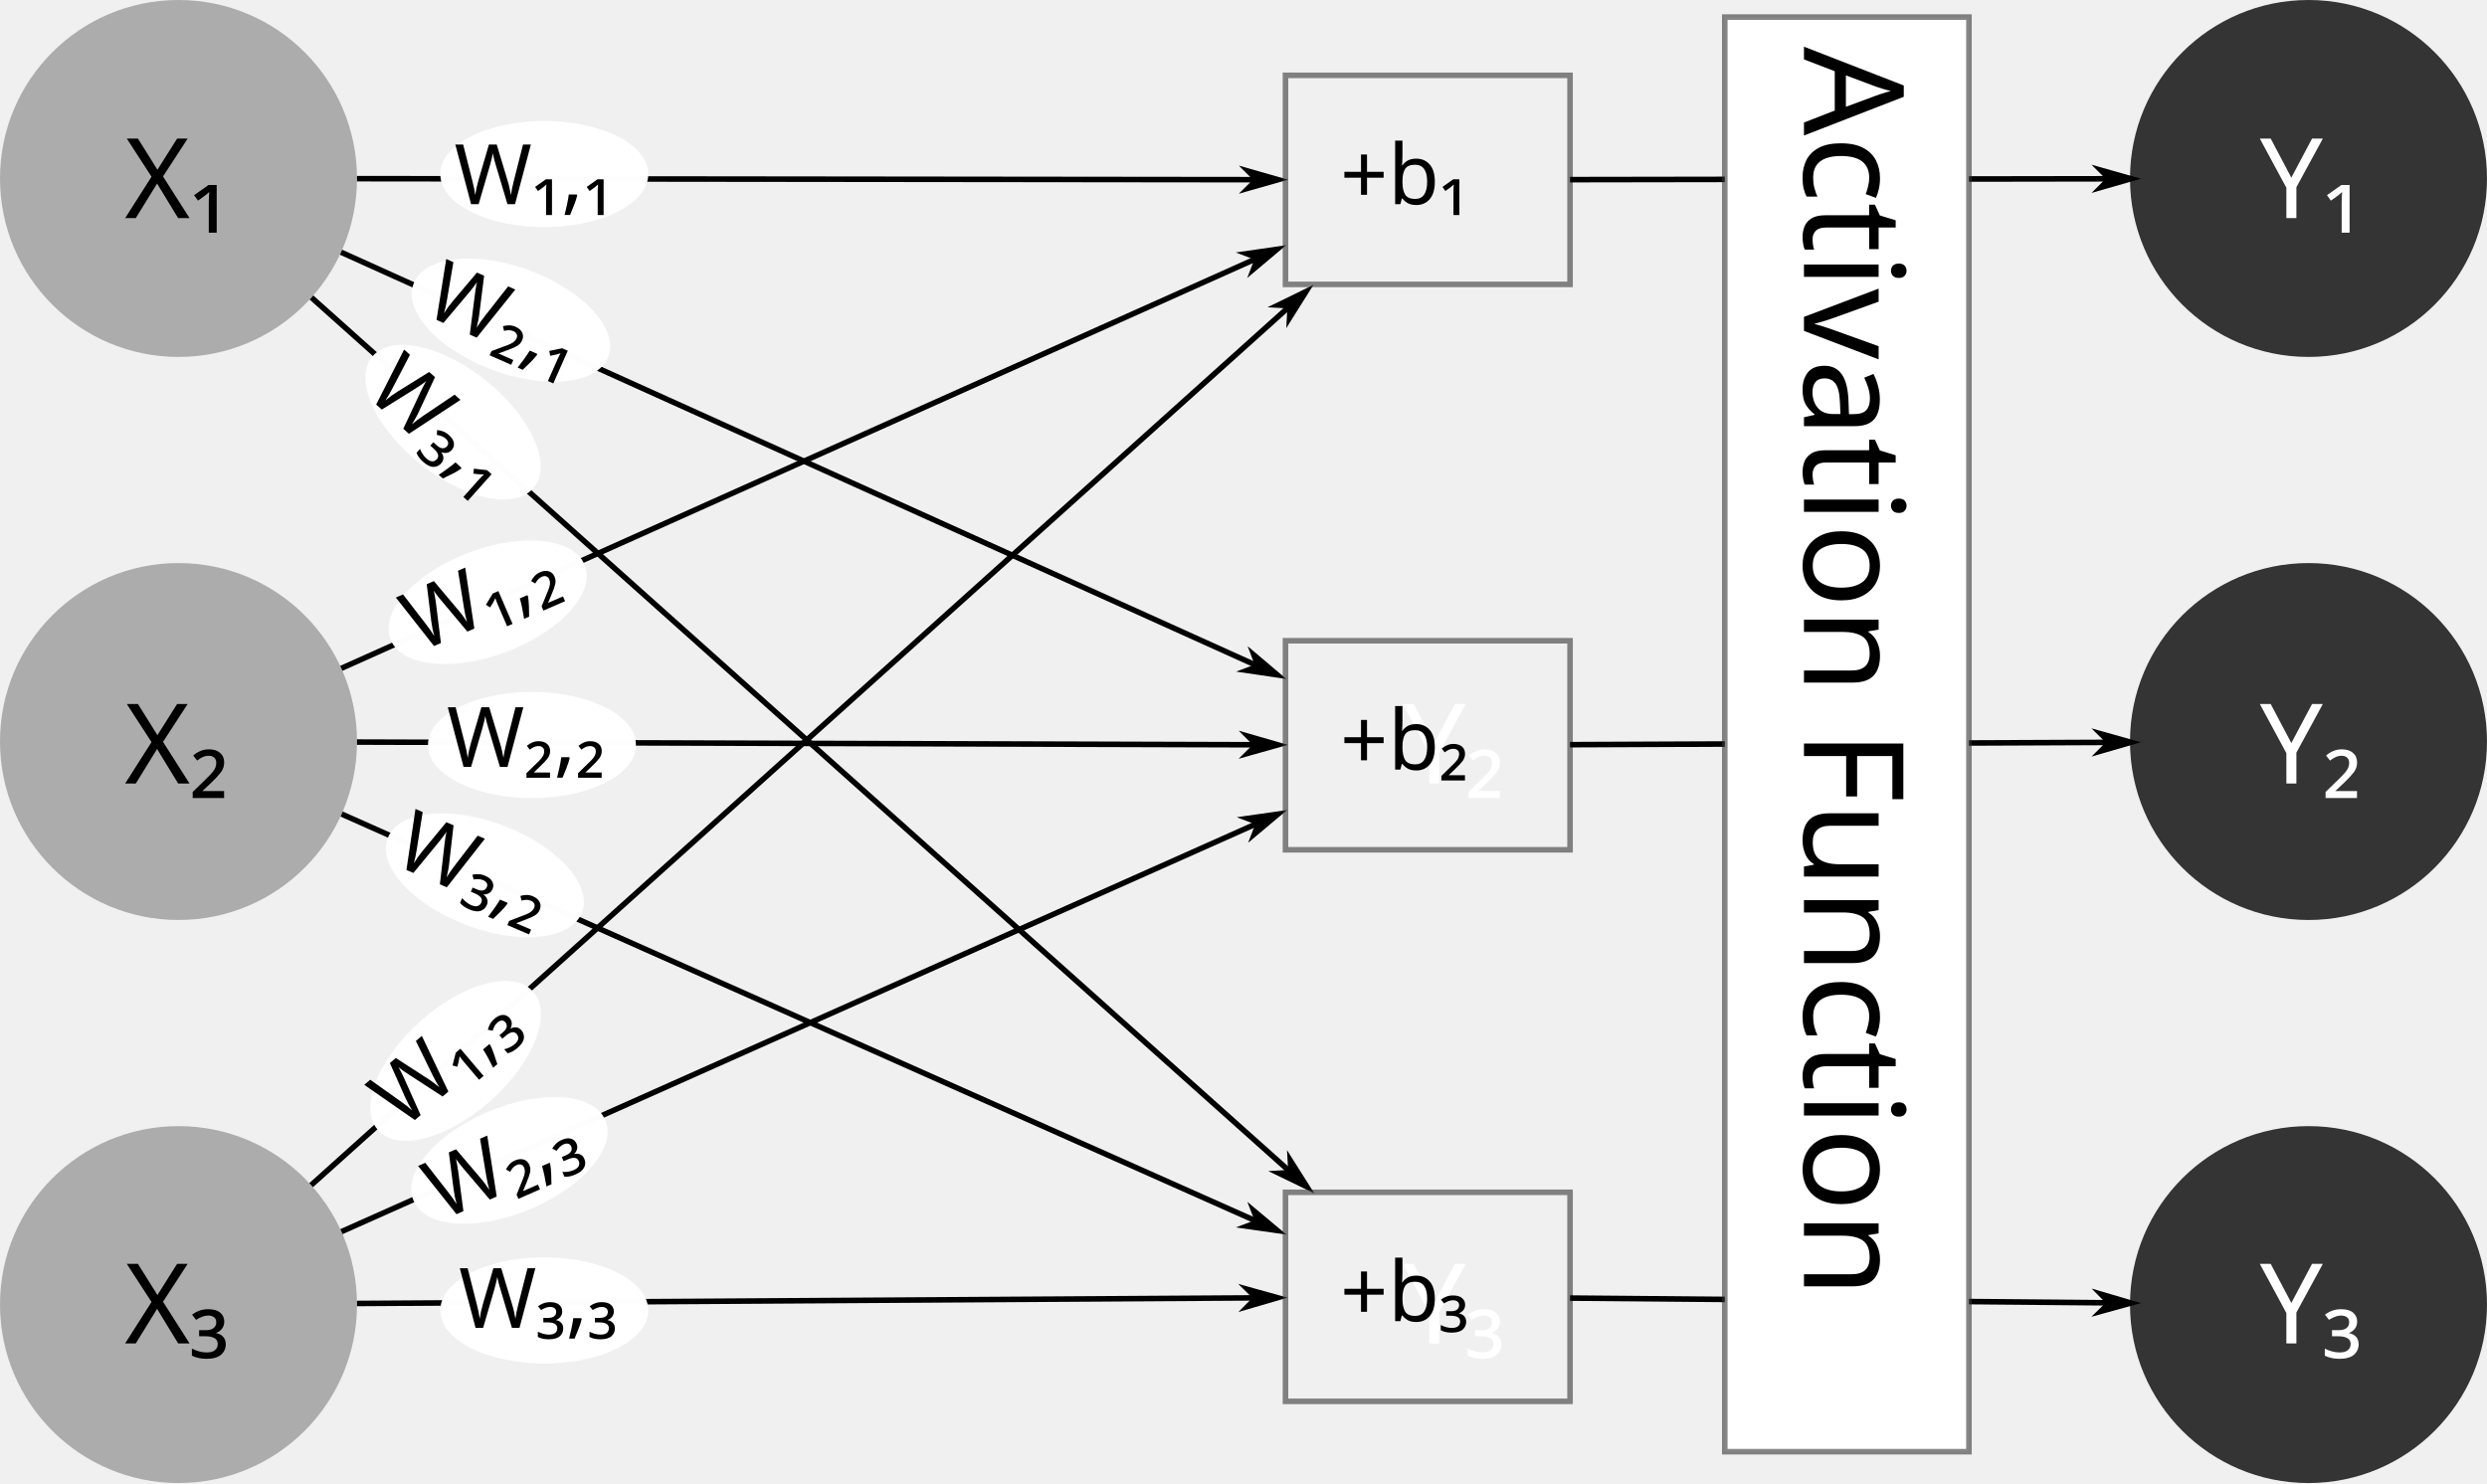
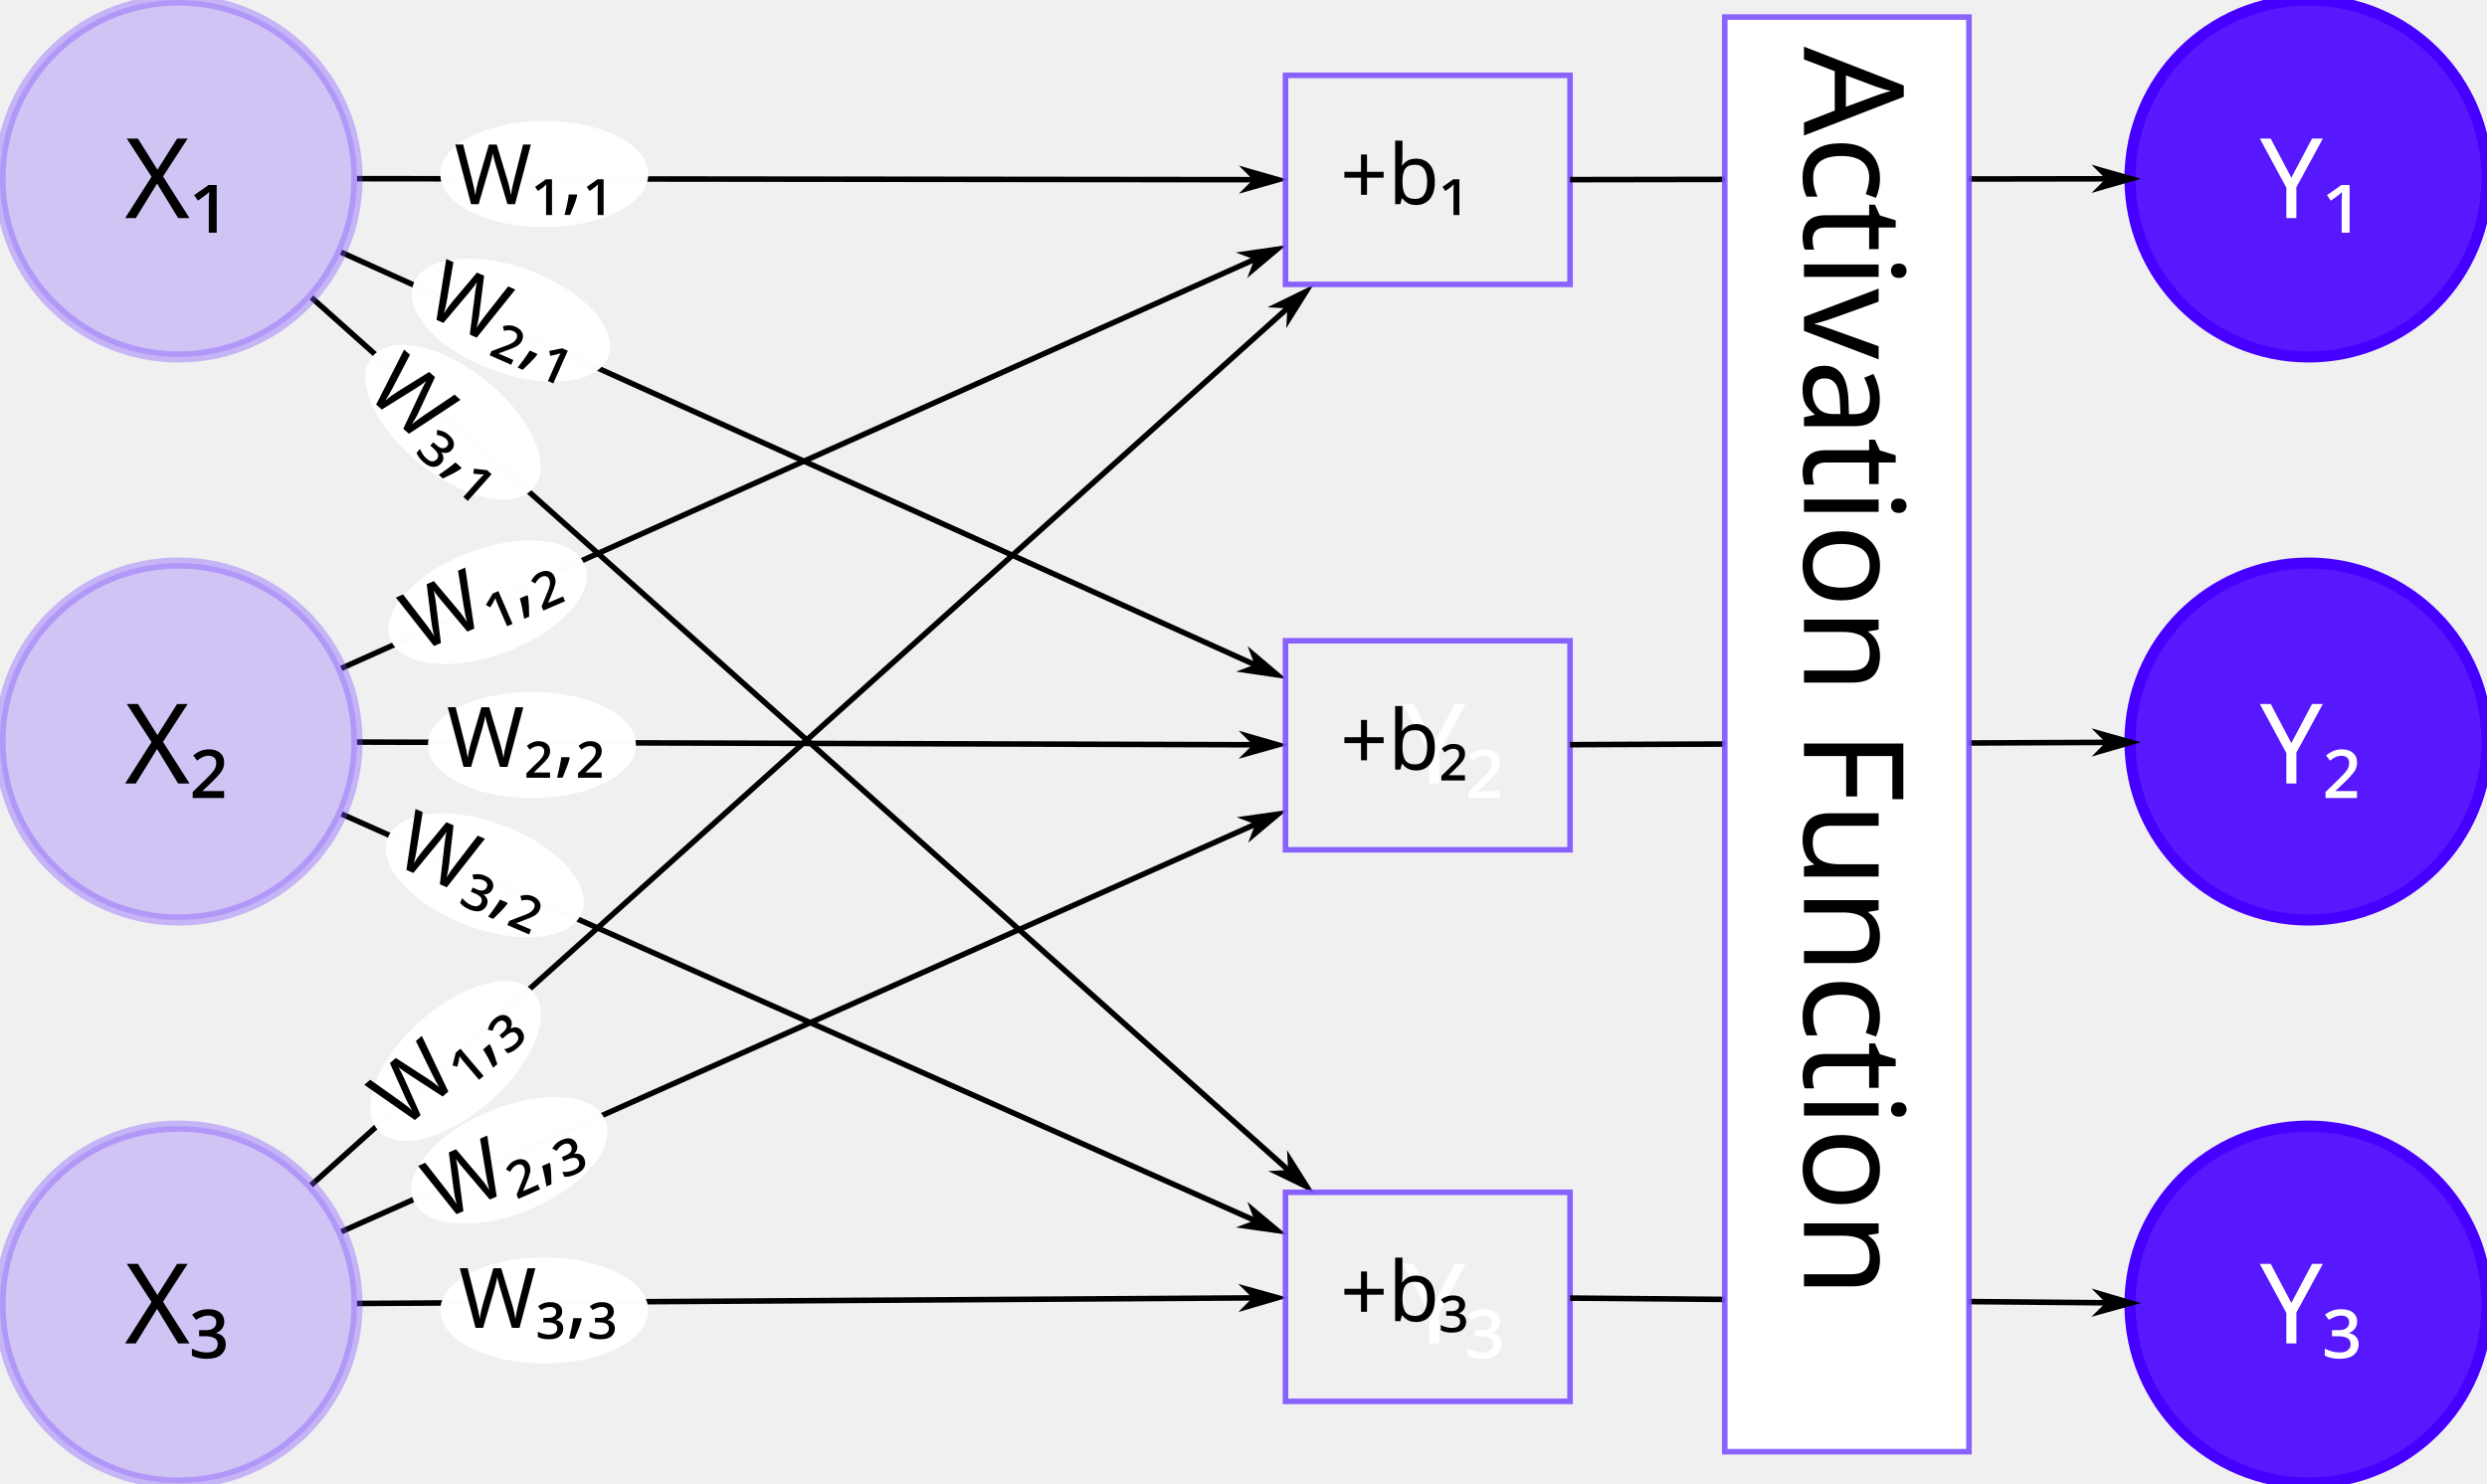
<svg xmlns="http://www.w3.org/2000/svg" id="svg3062" version="1.1" width="446.559" height="266.335">
  <defs id="defs3066">
    <marker orient="auto" refY="0" refX="0" id="Arrow1Lend" style="overflow:visible">
      <path id="path4363" d="M 0,0 5,-5 -12.5,0 5,5 0,0 z" style="fill-rule:evenodd;stroke:#000000;stroke-width:1pt" transform="matrix(-0.8,0,0,-0.8,-10,0)" />
    </marker>
    <marker orient="auto" refY="0" refX="0" id="Arrow1Lstart" style="overflow:visible">
      <path id="path4360" d="M 0,0 5,-5 -12.5,0 5,5 0,0 z" style="fill-rule:evenodd;stroke:#000000;stroke-width:1pt" transform="matrix(0.8,0,0,0.8,10,0)" />
    </marker>
    <marker orient="auto" refY="0" refX="0" id="Arrow1Mstart" style="overflow:visible">
      <path id="path4366" d="M 0,0 5,-5 -12.5,0 5,5 0,0 z" style="fill-rule:evenodd;stroke:#000000;stroke-width:1pt" transform="matrix(0.4,0,0,0.4,4,0)" />
    </marker>
    <marker orient="auto" refY="0" refX="0" id="Arrow1Sstart" style="overflow:visible">
      <path id="path4372" d="M 0,0 5,-5 -12.5,0 5,5 0,0 z" style="fill-rule:evenodd;stroke:#000000;stroke-width:1pt" transform="matrix(0.2,0,0,0.2,1.2,0)" />
    </marker>
  </defs>
  <path style="fill:none;stroke:#000000;stroke-width:0.994px;stroke-linecap:butt;stroke-linejoin:miter;stroke-opacity:1;marker-start:url(#Arrow1Mstart)" d="M 234.536,213.008 55.926,53.427" id="path9373" />
  <path style="fill:none;stroke:#000000;stroke-width:0.991px;stroke-linecap:butt;stroke-linejoin:miter;stroke-opacity:1;marker-start:url(#Arrow1Mstart)" d="M 229.211,220.919 61.34,146.188" id="path9375" />
  <path style="fill:none;stroke:#000000;stroke-width:0.995px;stroke-linecap:butt;stroke-linejoin:miter;stroke-opacity:1;marker-start:url(#Arrow1Mstart)" d="M 229.226,233.052 64.1,234.086" id="path9377" />
  <path style="fill:none;stroke:#000000;stroke-width:0.988px;stroke-linecap:butt;stroke-linejoin:miter;stroke-opacity:1;marker-start:url(#Arrow1Mstart)" d="M 229.213,121.136 61.238,45.292" id="path9367" />
  <path style="fill:none;stroke:#000000;stroke-width:0.995px;stroke-linecap:butt;stroke-linejoin:miter;stroke-opacity:1;marker-start:url(#Arrow1Mstart)" d="M 229.285,133.764 64.101,133.265" id="path9369" />
  <path style="fill:none;stroke:#000000;stroke-width:0.989px;stroke-linecap:butt;stroke-linejoin:miter;stroke-opacity:1;marker-start:url(#Arrow1Mstart)" d="M 229.336,146.269 61.304,221.189" id="path9371" />
  <path style="fill:none;stroke:#000000;stroke-width:0.996px;stroke-linecap:butt;stroke-linejoin:miter;stroke-opacity:1;marker-start:url(#Arrow1Mstart)" d="M 229.326,32.271 64.101,32.086" id="path9345" />
  <path style="fill:none;stroke:#000000;stroke-width:0.988px;stroke-linecap:butt;stroke-linejoin:miter;stroke-opacity:1;marker-start:url(#Arrow1Mstart)" d="M 229.159,44.836 61.283,120.027" id="path9347" />
  <path style="fill:none;stroke:#000000;stroke-width:0.993px;stroke-linecap:butt;stroke-linejoin:miter;stroke-opacity:1;marker-start:url(#Arrow1Mstart)" d="M 234.383,52.471 55.864,212.842" id="path9349" />
-   <path transform="matrix(0.1277592,0,0,0.1277592,-16.27959,-17.35832)" style="fill:#323232;fill-opacity:0.353;stroke:none" id="path3908" d="m 629.156,386.734 a 250.866,250.866 0 1 1 -501.732,0 250.866,250.866 0 1 1 501.732,0 z" />
-   <path d="m 629.156,386.734 a 250.866,250.866 0 1 1 -501.732,0 250.866,250.866 0 1 1 501.732,0 z" id="path3910" style="fill:#323232;fill-opacity:0.353;stroke:none" transform="matrix(0.1277592,0,0,0.1277592,-16.27959,83.76002)" />
-   <path transform="matrix(0.1277592,0,0,0.1277592,-16.27959,184.876)" style="fill:#323232;fill-opacity:0.353;stroke:none" id="path3912" d="m 629.156,386.734 a 250.866,250.866 0 1 1 -501.732,0 250.866,250.866 0 1 1 501.732,0 z" />
+   <path transform="matrix(0.1277592,0,0,0.1277592,-16.27959,-17.35832)" style="fill:#7c50ff;fill-opacity:0.275;stroke:#7c50ff;stroke-opacity:0.373;stroke-width:15.654;stroke-miterlimit:4;stroke-dasharray:none" id="path3908" d="m 629.156,386.734 a 250.866,250.866 0 1 1 -501.732,0 250.866,250.866 0 1 1 501.732,0 z" />
+   <path d="m 629.156,386.734 a 250.866,250.866 0 1 1 -501.732,0 250.866,250.866 0 1 1 501.732,0 z" id="path3910" style="fill:#7c50ff;fill-opacity:0.275;stroke:#7c50ff;stroke-opacity:0.373;stroke-width:15.654;stroke-miterlimit:4;stroke-dasharray:none" transform="matrix(0.1277592,0,0,0.1277592,-16.27959,83.76002)" />
+   <path transform="matrix(0.1277592,0,0,0.1277592,-16.27959,184.876)" style="fill:#7c50ff;fill-opacity:0.275;stroke:#7c50ff;stroke-opacity:0.373;stroke-width:15.654;stroke-miterlimit:4;stroke-dasharray:none" id="path3912" d="m 629.156,386.734 a 250.866,250.866 0 1 1 -501.732,0 250.866,250.866 0 1 1 501.732,0 z" />
  <text id="text9235" y="39.171" x="22.393" style="font-size:30px;font-style:normal;font-weight:normal;line-height:125%;letter-spacing:0px;word-spacing:0px;fill:#000000;fill-opacity:1;stroke:none;font-family:Sans" xml:space="preserve">
    <tspan style="font-size:20px" y="39.171" x="22.393" id="tspan9237">X₁</tspan>
  </text>
  <text xml:space="preserve" style="font-size:30px;font-style:normal;font-weight:normal;line-height:125%;letter-spacing:0px;word-spacing:0px;fill:#000000;fill-opacity:1;stroke:none;font-family:Sans" x="22.393" y="140.712" id="text9239">
    <tspan id="tspan9241" x="22.393" y="140.712" style="font-size:20px">X₂</tspan>
  </text>
  <text id="text9243" y="241.257" x="22.393" style="font-size:30px;font-style:normal;font-weight:normal;line-height:125%;letter-spacing:0px;word-spacing:0px;fill:#000000;fill-opacity:1;stroke:none;font-family:Sans" xml:space="preserve">
    <tspan style="font-size:20px" y="241.257" x="22.393" id="tspan9245">X₃</tspan>
  </text>
  <text id="text9251" y="140.712" x="251.864" style="font-size:30px;font-style:normal;font-weight:normal;line-height:125%;letter-spacing:0px;word-spacing:0px;fill:#ffffff;fill-opacity:1;stroke:none;font-family:Sans" xml:space="preserve">
    <tspan style="font-size:20px;fill:#ffffff;fill-opacity:1" y="140.712" x="251.864" id="tspan9253">Y₂</tspan>
  </text>
  <text xml:space="preserve" style="font-size:30px;font-style:normal;font-weight:normal;line-height:125%;letter-spacing:0px;word-spacing:0px;fill:#ffffff;fill-opacity:1;stroke:none;font-family:Sans" x="251.864" y="241.257" id="text9255">
    <tspan id="tspan9257" x="251.864" y="241.257" style="font-size:20px;fill:#ffffff;fill-opacity:1">Y₃</tspan>
  </text>
  <path style="fill:#ffffff;fill-opacity:0.992;stroke:none" id="path9295" d="m 521.642,359.157 a 18.666,9.457 0 1 1 -37.331,0 18.666,9.457 0 1 1 37.331,0 z" transform="translate(-405.2468,-327.899)" />
  <text id="text9259" y="36.666" x="81.572" style="font-size:30px;font-style:normal;font-weight:normal;line-height:125%;letter-spacing:0px;word-spacing:0px;fill:#000000;fill-opacity:1;stroke:none;font-family:Sans" xml:space="preserve">
    <tspan style="font-size:15px" y="36.666" x="81.572" id="tspan9261">W₁,₁</tspan>
  </text>
  <path transform="translate(-407.4597,-225.3625)" d="m 521.642,359.157 a 18.666,9.457 0 1 1 -37.331,0 18.666,9.457 0 1 1 37.331,0 z" id="path9297" style="fill:#ffffff;fill-opacity:0.992;stroke:none" />
  <path style="fill:#ffffff;fill-opacity:0.992;stroke:none" id="path9299" d="m 521.642,359.157 a 18.666,9.457 0 1 1 -37.331,0 18.666,9.457 0 1 1 37.331,0 z" transform="translate(-405.2468,-123.8214)" />
  <text xml:space="preserve" style="font-size:30px;font-style:normal;font-weight:normal;line-height:125%;letter-spacing:0px;word-spacing:0px;fill:#000000;fill-opacity:1;stroke:none;font-family:Sans" x="82.374" y="238.456" id="text9271">
    <tspan id="tspan9273" x="82.374" y="238.456" style="font-size:15px">W₃,₃</tspan>
  </text>
  <text xml:space="preserve" style="font-size:30px;font-style:normal;font-weight:normal;line-height:125%;letter-spacing:0px;word-spacing:0px;fill:#000000;fill-opacity:1;stroke:none;font-family:Sans" x="80.217" y="137.72" id="text9275">
    <tspan id="tspan9277" x="80.217" y="137.72" style="font-size:15px">W₂,₂</tspan>
  </text>
  <path style="fill:#ffffff;fill-opacity:0.992;stroke:none" id="path9301" d="m 521.642,359.157 a 18.666,9.457 0 1 1 -37.331,0 18.666,9.457 0 1 1 37.331,0 z" transform="matrix(0.9356583,-0.3529072,0.3529072,0.9356583,-509.8105,-50.38383)" />
  <text xml:space="preserve" style="font-size:30px;font-style:normal;font-weight:normal;line-height:125%;letter-spacing:0px;word-spacing:0px;fill:#000000;fill-opacity:1;stroke:none;font-family:Sans" x="22.483" y="137.412" id="text9263" transform="matrix(0.917927,-0.3967493,0.3967493,0.917927,0,0)">
    <tspan id="tspan9265" x="22.483" y="137.412" style="font-size:15px">W₁,₂</tspan>
  </text>
  <path transform="matrix(0.9344924,0.3559832,-0.3559832,0.9344924,-255.1187,-357.4919)" d="m 521.642,359.157 a 18.666,9.457 0 1 1 -37.331,0 18.666,9.457 0 1 1 37.331,0 z" id="path9303" style="fill:#ffffff;fill-opacity:0.992;stroke:none" />
  <text transform="matrix(0.9189452,0.3943852,-0.3943852,0.9189452,0,0)" id="text9279" y="114.786" x="125.666" style="font-size:30px;font-style:normal;font-weight:normal;line-height:125%;letter-spacing:0px;word-spacing:0px;fill:#000000;fill-opacity:1;stroke:none;font-family:Sans" xml:space="preserve">
    <tspan style="font-size:15px" y="114.786" x="125.666" id="tspan9281">W₃,₂</tspan>
  </text>
  <path transform="matrix(0.9373592,0.3483645,-0.3483645,0.9373592,-254.611,-454.3853)" d="m 521.642,359.157 a 18.666,9.457 0 1 1 -37.331,0 18.666,9.457 0 1 1 37.331,0 z" id="path9305" style="fill:#ffffff;fill-opacity:0.992;stroke:none" />
  <text xml:space="preserve" style="font-size:30px;font-style:normal;font-weight:normal;line-height:125%;letter-spacing:0px;word-spacing:0px;fill:#000000;fill-opacity:1;stroke:none;font-family:Sans" x="91.908" y="20.808" id="text9287" transform="matrix(0.9144507,0.4046974,-0.4046974,0.9144507,0,0)">
    <tspan id="tspan9289" x="91.908" y="20.808" style="font-size:15px">W₂,₁</tspan>
  </text>
  <path style="fill:#ffffff;fill-opacity:0.992;stroke:none" id="path9311" d="m 521.642,359.157 a 18.666,9.457 0 1 1 -37.331,0 18.666,9.457 0 1 1 37.331,0 z" transform="matrix(0.7788352,0.6272286,-0.6272286,0.7788352,-85.12228,-519.3897)" />
  <text transform="matrix(0.7459207,0.6660348,-0.6660348,0.7459207,0,0)" id="text9283" y="9.202" x="95.75" style="font-size:30px;font-style:normal;font-weight:normal;line-height:125%;letter-spacing:0px;word-spacing:0px;fill:#000000;fill-opacity:1;stroke:none;font-family:Sans" xml:space="preserve">
    <tspan style="font-size:15px" y="9.202" x="95.75" id="tspan9285">W₃,₁</tspan>
  </text>
  <path transform="matrix(0.9226461,-0.3856477,0.3856477,0.9226461,-511.1133,70.98623)" d="m 521.642,359.157 a 18.666,9.457 0 1 1 -37.331,0 18.666,9.457 0 1 1 37.331,0 z" id="path9313" style="fill:#ffffff;fill-opacity:0.992;stroke:none" />
  <text transform="matrix(0.9155945,-0.4021028,0.4021028,0.9155945,0,0)" xml:space="preserve" style="font-size:30px;font-style:normal;font-weight:normal;line-height:125%;letter-spacing:0px;word-spacing:0px;fill:#000000;fill-opacity:1;stroke:none;font-family:Sans" x="-15.648" y="232.6" id="text9291">
    <tspan id="tspan9293" x="-15.648" y="232.6" style="font-size:15px">W₂,₃</tspan>
  </text>
  <path transform="matrix(0.7455536,-0.6664457,0.6664457,0.7455536,-532.5523,257.9574)" d="m 521.642,359.157 a 18.666,9.457 0 1 1 -37.331,0 18.666,9.457 0 1 1 37.331,0 z" id="path9315" style="fill:#ffffff;fill-opacity:0.992;stroke:none" />
  <text id="text9267" y="201.531" x="-76.455" style="font-size:30px;font-style:normal;font-weight:normal;line-height:125%;letter-spacing:0px;word-spacing:0px;fill:#000000;fill-opacity:1;stroke:none;font-family:Sans" xml:space="preserve" transform="matrix(0.7621765,-0.6473693,0.6473693,0.7621765,0,0)">
    <tspan style="font-size:15px" y="201.531" x="-76.455" id="tspan9269">W₁,₃</tspan>
  </text>
-   <path transform="matrix(0.1277592,0,0,0.1277592,366.1784,-17.35832)" style="fill:#000000;fill-opacity:0.784;stroke:none" id="path9323" d="m 629.156,386.734 a 250.866,250.866 0 1 1 -501.732,0 250.866,250.866 0 1 1 501.732,0 z" />
-   <path d="m 629.156,386.734 a 250.866,250.866 0 1 1 -501.732,0 250.866,250.866 0 1 1 501.732,0 z" id="path9325" style="fill:#000000;fill-opacity:0.784;stroke:none" transform="matrix(0.1277592,0,0,0.1277592,366.1784,83.76002)" />
-   <path transform="matrix(0.1277592,0,0,0.1277592,366.1784,184.876)" style="fill:#000000;fill-opacity:0.784;stroke:none" id="path9327" d="m 629.156,386.734 a 250.866,250.866 0 1 1 -501.732,0 250.866,250.866 0 1 1 501.732,0 z" />
+   <path transform="matrix(0.1277592,0,0,0.1277592,366.1784,-17.35832)" style="fill:#4600ff;fill-opacity:0.902;stroke:#4600ff;stroke-opacity:1;stroke-width:15.654;stroke-miterlimit:4;stroke-dasharray:none" id="path9323" d="m 629.156,386.734 a 250.866,250.866 0 1 1 -501.732,0 250.866,250.866 0 1 1 501.732,0 z" />
+   <path d="m 629.156,386.734 a 250.866,250.866 0 1 1 -501.732,0 250.866,250.866 0 1 1 501.732,0 z" id="path9325" style="fill:#4600ff;fill-opacity:0.902;stroke:#4600ff;stroke-opacity:1;stroke-width:15.654;stroke-miterlimit:4;stroke-dasharray:none" transform="matrix(0.1277592,0,0,0.1277592,366.1784,83.76002)" />
+   <path transform="matrix(0.1277592,0,0,0.1277592,366.1784,184.876)" style="fill:#4600ff;fill-opacity:0.902;stroke:#4600ff;stroke-opacity:1;stroke-width:15.654;stroke-miterlimit:4;stroke-dasharray:none" id="path9327" d="m 629.156,386.734 a 250.866,250.866 0 1 1 -501.732,0 250.866,250.866 0 1 1 501.732,0 z" />
  <text id="text9329" y="39.171" x="405.768" style="font-size:30px;font-style:normal;font-weight:normal;line-height:125%;letter-spacing:0px;word-spacing:0px;fill:#ffffff;fill-opacity:1;stroke:none;font-family:Sans" xml:space="preserve">
    <tspan style="font-size:20px;fill:#ffffff;fill-opacity:1" y="39.171" x="405.768" id="tspan9331">Y₁</tspan>
  </text>
  <text xml:space="preserve" style="font-size:30px;font-style:normal;font-weight:normal;line-height:125%;letter-spacing:0px;word-spacing:0px;fill:#ffffff;fill-opacity:1;stroke:none;font-family:Sans" x="405.768" y="140.712" id="text9333">
    <tspan id="tspan9335" x="405.768" y="140.712" style="font-size:20px;fill:#ffffff;fill-opacity:1">Y₂</tspan>
  </text>
  <text id="text9337" y="241.257" x="405.768" style="font-size:30px;font-style:normal;font-weight:normal;line-height:125%;letter-spacing:0px;word-spacing:0px;fill:#ffffff;fill-opacity:1;stroke:none;font-family:Sans" xml:space="preserve">
    <tspan style="font-size:20px;fill:#ffffff;fill-opacity:1" y="241.257" x="405.768" id="tspan9339">Y₃</tspan>
  </text>
-   <rect style="fill:none;stroke:#323232;stroke-width:1;stroke-miterlimit:4;stroke-opacity:0.588;stroke-dasharray:none" id="rect9343" width="51.096" height="37.542" x="230.818" y="13.529" />
+   <rect style="fill:none;stroke:#7c50ff;stroke-width:1;stroke-miterlimit:4;stroke-opacity:0.882;stroke-dasharray:none" id="rect9343" width="51.096" height="37.542" x="230.818" y="13.529" />
  <text xml:space="preserve" style="font-size:30px;font-style:normal;font-weight:normal;line-height:125%;letter-spacing:0px;word-spacing:0px;fill:#000000;fill-opacity:1;stroke:none;font-family:Sans" x="240.643" y="36.666" id="text9351">
    <tspan id="tspan9353" x="240.643" y="36.666" style="font-size:15px">+b₁</tspan>
  </text>
-   <rect y="115.07" x="230.818" height="37.542" width="51.096" id="rect9355" style="fill:none;stroke:#323232;stroke-width:1;stroke-miterlimit:4;stroke-opacity:0.588;stroke-dasharray:none" />
+   <rect y="115.07" x="230.818" height="37.542" width="51.096" id="rect9355" style="fill:none;stroke:#7c50ff;stroke-width:1;stroke-miterlimit:4;stroke-opacity:0.882;stroke-dasharray:none" />
  <text id="text9357" y="138.207" x="240.643" style="font-size:30px;font-style:normal;font-weight:normal;line-height:125%;letter-spacing:0px;word-spacing:0px;fill:#000000;fill-opacity:1;stroke:none;font-family:Sans" xml:space="preserve">
    <tspan style="font-size:15px" y="138.207" x="240.643" id="tspan9359">+b₂</tspan>
  </text>
-   <rect style="fill:none;stroke:#323232;stroke-width:1;stroke-miterlimit:4;stroke-opacity:0.588;stroke-dasharray:none" id="rect9361" width="51.096" height="37.542" x="230.818" y="214.122" />
+   <rect style="fill:none;stroke:#7c50ff;stroke-width:1;stroke-miterlimit:4;stroke-opacity:0.882;stroke-dasharray:none" id="rect9361" width="51.096" height="37.542" x="230.818" y="214.122" />
  <text xml:space="preserve" style="font-size:30px;font-style:normal;font-weight:normal;line-height:125%;letter-spacing:0px;word-spacing:0px;fill:#000000;fill-opacity:1;stroke:none;font-family:Sans" x="240.643" y="237.259" id="text9363">
    <tspan id="tspan9365" x="240.643" y="237.259" style="font-size:15px">+b₃</tspan>
  </text>
-   <path style="fill:none;stroke:#000000;stroke-width:1px;stroke-linecap:butt;stroke-linejoin:miter;stroke-opacity:1;marker-start:url(#Arrow1Mstart)" d="M 382.458,32.101 281.915,32.259" id="path11791" />
+   <path style="fill:none;stroke:#000000;stroke-width:1px;stroke-linecap:butt;stroke-linejoin:miter;stroke-opacity:1;marker-start:url(#Arrow1Mstart)" d="m 382.458,32.101 -100.543,0.159" id="path11791" />
  <path style="fill:none;stroke:#000000;stroke-width:1px;stroke-linecap:butt;stroke-linejoin:miter;stroke-opacity:1;marker-start:url(#Arrow1Mstart)" d="m 382.458,133.305 -100.544,0.427" id="path11793" />
  <path style="fill:none;stroke:#000000;stroke-width:1px;stroke-linecap:butt;stroke-linejoin:miter;stroke-opacity:1;marker-start:url(#Arrow1Mstart)" d="M 382.459,234.003 281.915,233.118" id="path11795" />
-   <rect style="fill:#ffffff;fill-opacity:1;stroke:#323232;stroke-width:1;stroke-miterlimit:4;stroke-opacity:0.588;stroke-dasharray:none;stroke-dashoffset:0" id="rect11785" width="43.84" height="257.637" x="309.697" y="3.067" />
+   <rect style="fill:#ffffff;fill-opacity:1;stroke:#7c50ff;stroke-width:1;stroke-miterlimit:4;stroke-opacity:0.882;stroke-dasharray:none;stroke-dashoffset:0" id="rect11785" width="43.84" height="257.637" x="309.697" y="3.067" />
  <text xml:space="preserve" style="font-size:30px;font-style:normal;font-weight:normal;line-height:125%;letter-spacing:0px;word-spacing:0px;fill:#000000;fill-opacity:1;stroke:none;font-family:Sans" x="8.382" y="-323.911" id="text11787" transform="matrix(0,1,-1,0,0,0)">
    <tspan id="tspan11789" x="8.382" y="-323.911" style="font-size:25px">Activation Function</tspan>
  </text>
</svg>
